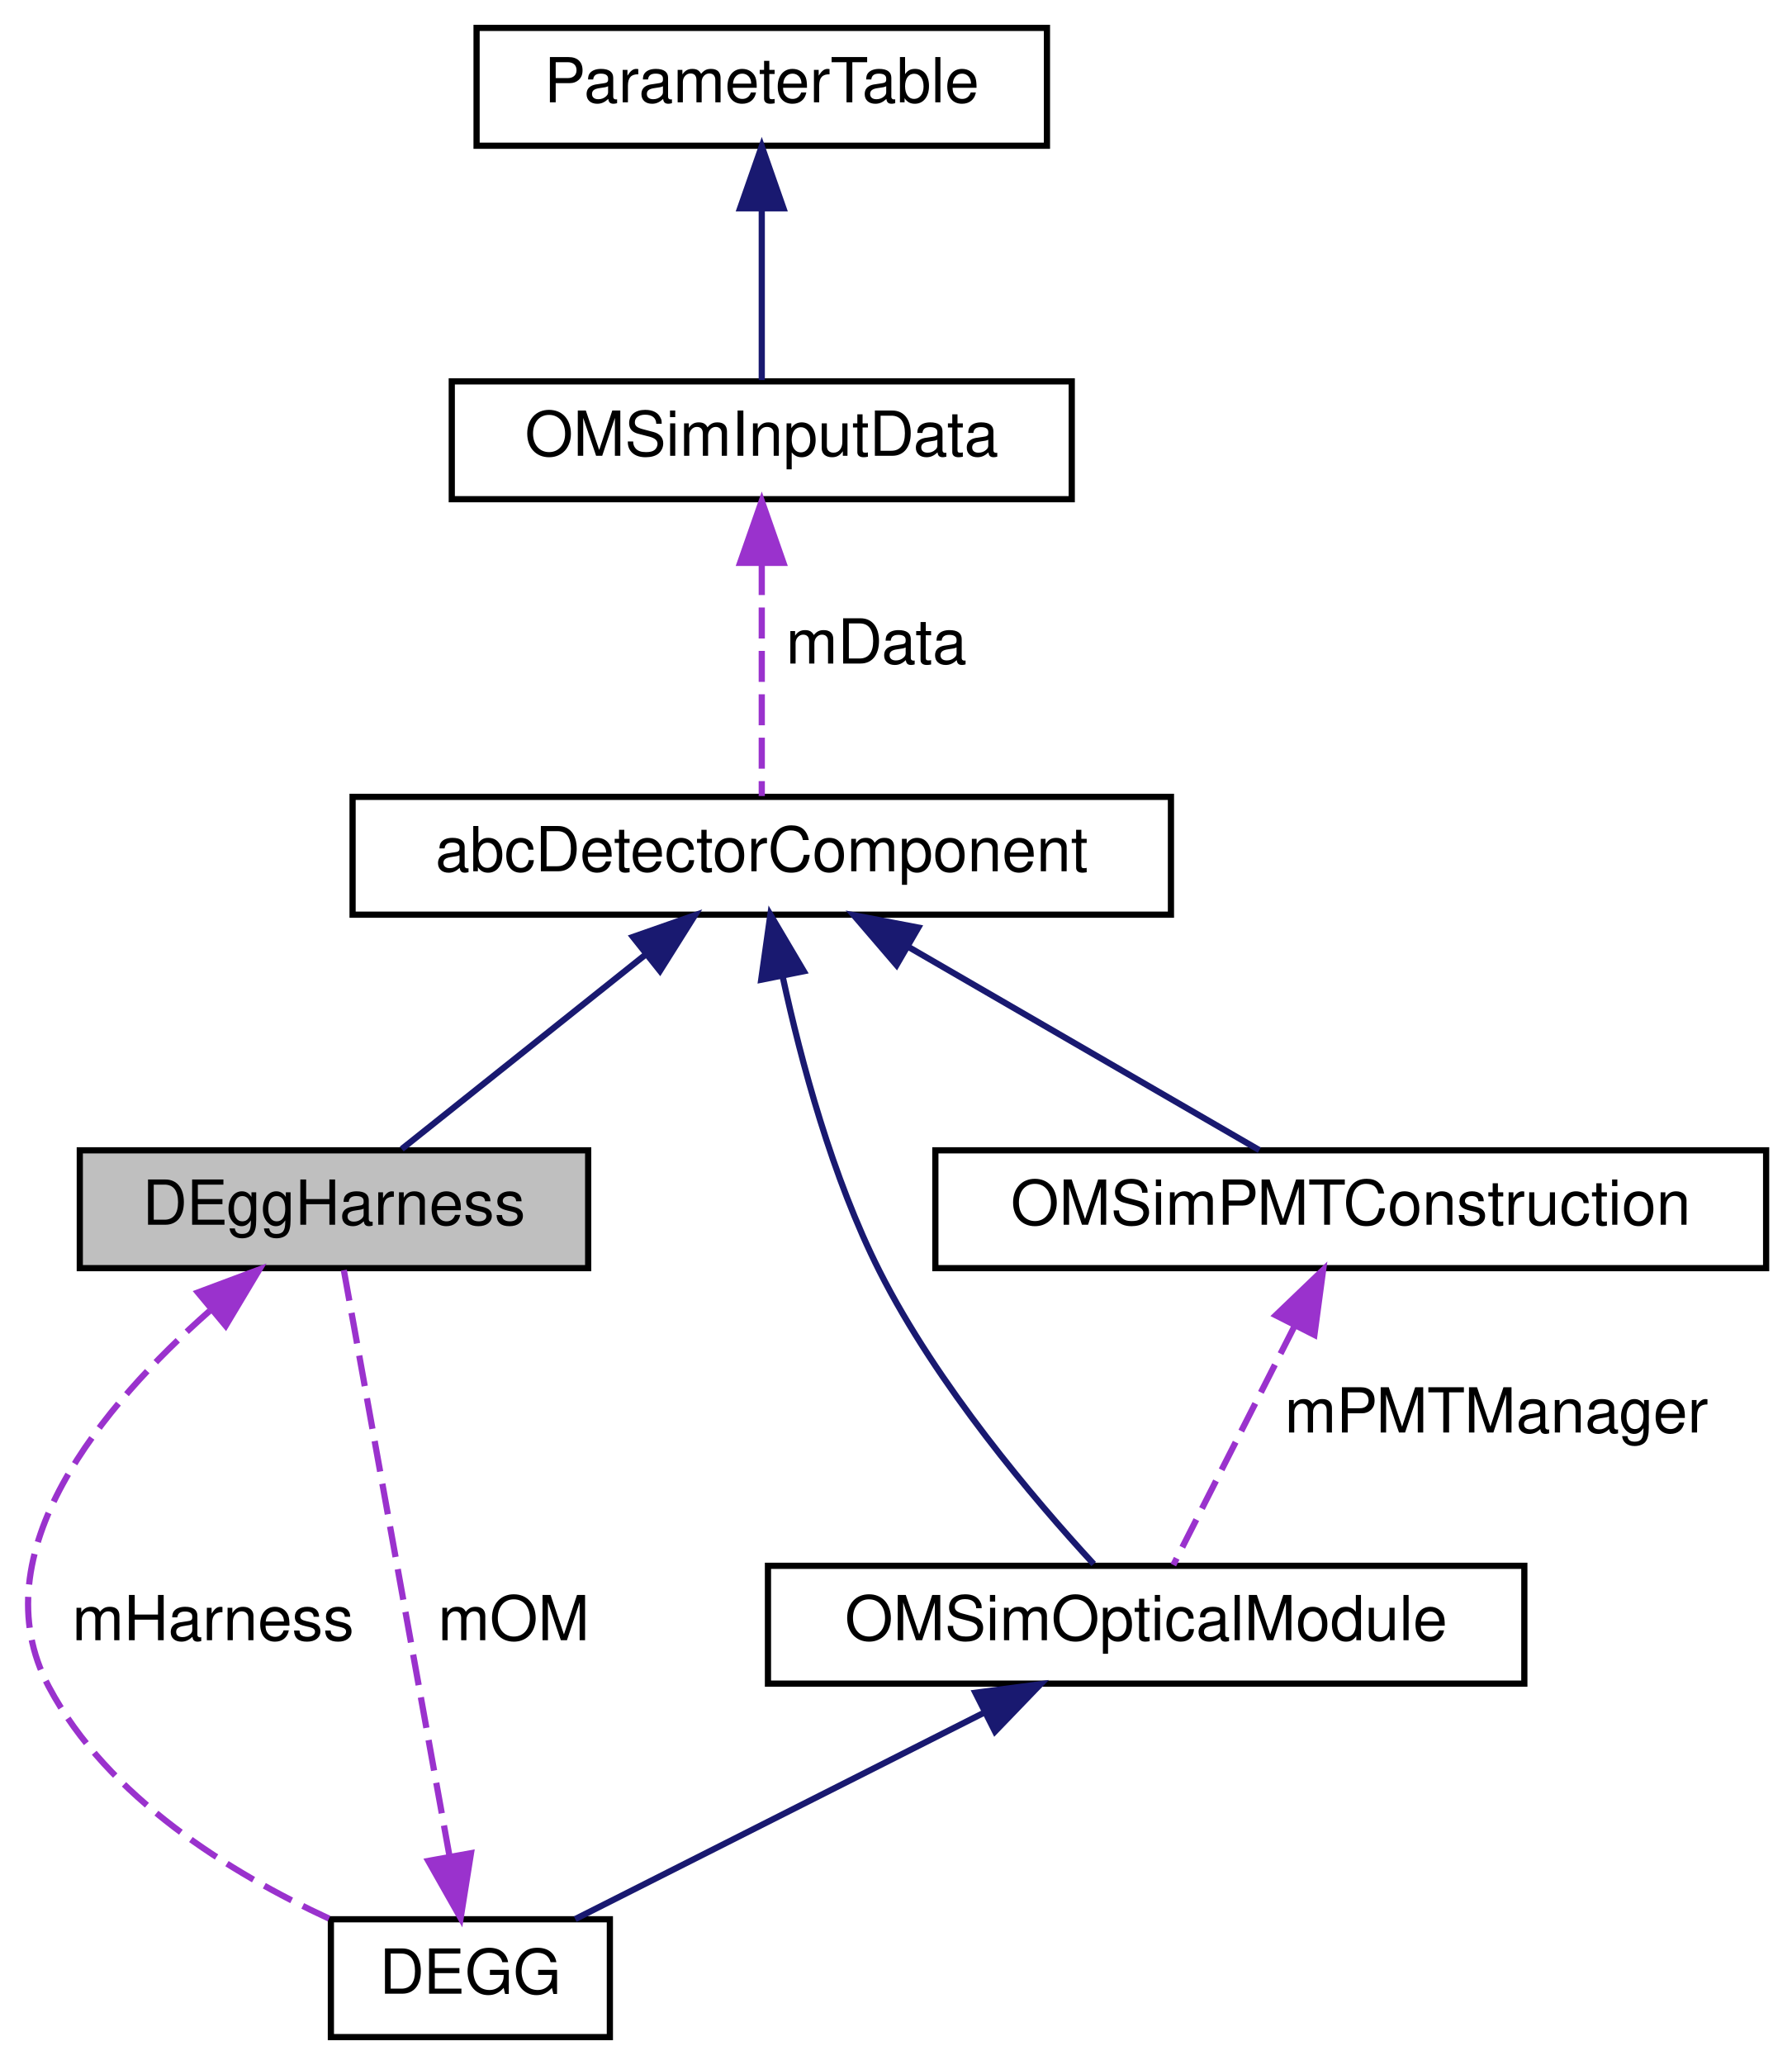
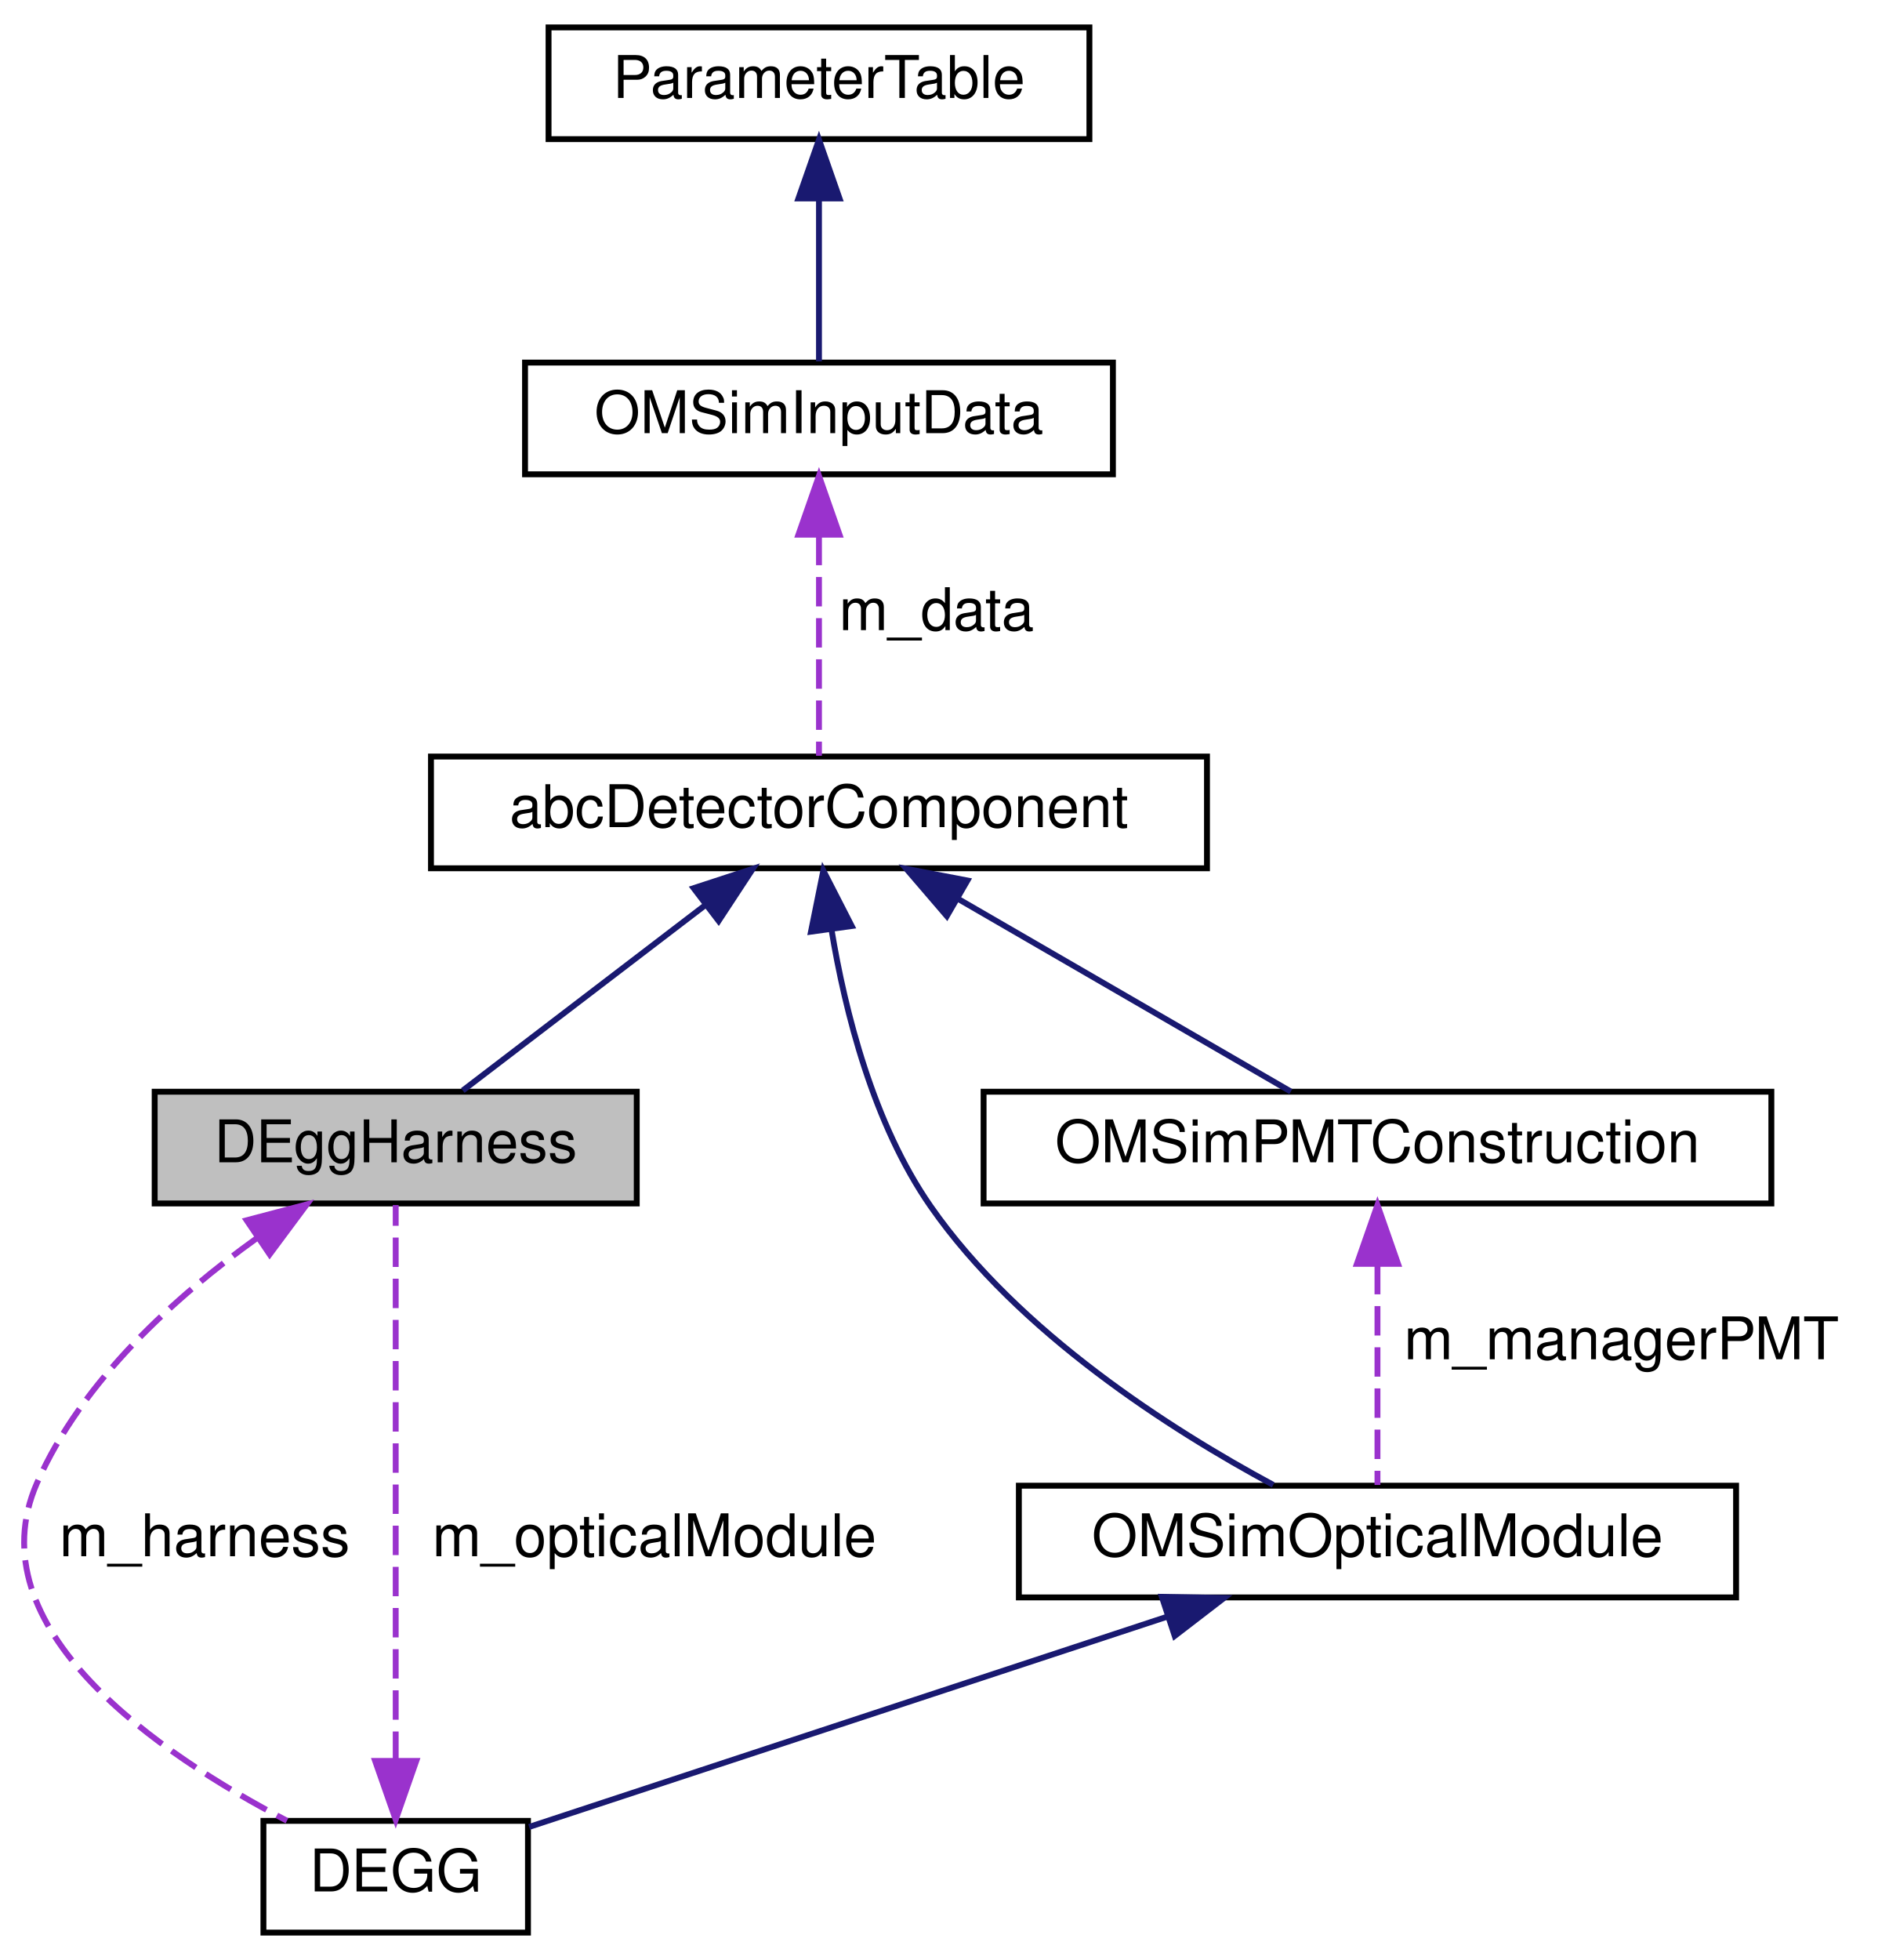
- <svg xmlns="http://www.w3.org/2000/svg" xmlns:xlink="http://www.w3.org/1999/xlink" width="289pt" height="333pt" viewBox="0.00 0.00 288.74 333.00">
+ <svg xmlns="http://www.w3.org/2000/svg" xmlns:xlink="http://www.w3.org/1999/xlink" width="321pt" height="333pt" viewBox="0.00 0.00 321.31 333.00">
  <g id="graph0" class="graph" transform="scale(1 1) rotate(0) translate(4 329)">
    <g id="node1" class="node">
      <g id="a_node1">
        <a xlink:title=" ">
-           <polygon fill="#bfbfbf" stroke="black" points="8.74,-124.5 8.74,-143.5 90.74,-143.5 90.74,-124.5 8.74,-124.5" />
-           <text text-anchor="middle" x="49.74" y="-131.5" font-family="Helvetica,sans-Serif" font-size="10.00">DEggHarness</text>
+           <polygon fill="#bfbfbf" stroke="black" points="22.31,-124.5 22.31,-143.5 104.31,-143.5 104.31,-124.5 22.31,-124.5" />
+           <text text-anchor="middle" x="63.31" y="-131.5" font-family="Helvetica,sans-Serif" font-size="10.00">DEggHarness</text>
        </a>
      </g>
    </g>
    <g id="node5" class="node">
      <g id="a_node5">
        <a xlink:href="class_d_e_g_g.html" target="_top" xlink:title="Construction of the DEGG detector geometry.">
-           <polygon fill="none" stroke="black" points="49.24,-0.5 49.24,-19.5 94.24,-19.5 94.24,-0.5 49.24,-0.5" />
-           <text text-anchor="middle" x="71.74" y="-7.5" font-family="Helvetica,sans-Serif" font-size="10.00">DEGG</text>
+           <polygon fill="none" stroke="black" points="40.81,-0.5 40.81,-19.5 85.81,-19.5 85.81,-0.5 40.81,-0.5" />
+           <text text-anchor="middle" x="63.31" y="-7.5" font-family="Helvetica,sans-Serif" font-size="10.00">DEGG</text>
        </a>
      </g>
    </g>
    <g id="edge9" class="edge">
-       <path fill="none" stroke="#9a32cd" stroke-dasharray="5,2" d="M29.69,-117.61C12.54,-102.47 -7.7,-78.54 3.74,-57 13.23,-39.12 33.11,-26.93 48.94,-19.61" />
-       <polygon fill="#9a32cd" stroke="#9a32cd" points="27.79,-120.58 37.71,-124.29 32.27,-115.2 27.79,-120.58" />
-       <text text-anchor="middle" x="30.24" y="-64.5" font-family="Helvetica,sans-Serif" font-size="10.00"> mHarness</text>
+       <path fill="none" stroke="#9a32cd" stroke-dasharray="5,2" d="M39.64,-118.56C25.94,-108.73 9.95,-94.38 2.31,-77 -8.55,-52.29 23.13,-30.83 44.81,-19.52" />
+       <polygon fill="#9a32cd" stroke="#9a32cd" points="37.95,-121.64 48.19,-124.34 41.87,-115.84 37.95,-121.64" />
+       <text text-anchor="middle" x="30.81" y="-64.5" font-family="Helvetica,sans-Serif" font-size="10.00"> m_harness</text>
    </g>
    <g id="node2" class="node">
      <g id="a_node2">
        <a xlink:href="classabc_detector_component.html" target="_top" xlink:title="Abstract base class used for constructing detector components.">
-           <polygon fill="none" stroke="black" points="52.74,-181.5 52.74,-200.5 184.74,-200.5 184.74,-181.5 52.74,-181.5" />
-           <text text-anchor="middle" x="118.74" y="-188.5" font-family="Helvetica,sans-Serif" font-size="10.00">abcDetectorComponent</text>
+           <polygon fill="none" stroke="black" points="69.31,-181.5 69.31,-200.5 201.31,-200.5 201.31,-181.5 69.31,-181.5" />
+           <text text-anchor="middle" x="135.31" y="-188.5" font-family="Helvetica,sans-Serif" font-size="10.00">abcDetectorComponent</text>
        </a>
      </g>
    </g>
    <g id="edge1" class="edge">
-       <path fill="none" stroke="midnightblue" d="M99.92,-175C87.33,-164.96 71.2,-152.1 60.67,-143.71" />
-       <polygon fill="midnightblue" stroke="midnightblue" points="97.96,-177.91 107.96,-181.41 102.32,-172.44 97.96,-177.91" />
+       <path fill="none" stroke="midnightblue" d="M116.05,-175.29C102.86,-165.21 85.81,-152.19 74.72,-143.71" />
+       <polygon fill="midnightblue" stroke="midnightblue" points="113.99,-178.12 124.06,-181.41 118.24,-172.55 113.99,-178.12" />
    </g>
    <g id="node6" class="node">
      <g id="a_node6">
        <a xlink:href="class_o_m_sim_optical_module.html" target="_top" xlink:title="Base class for OMs works as interface.">
-           <polygon fill="none" stroke="black" points="119.74,-57.5 119.74,-76.5 241.74,-76.5 241.74,-57.5 119.74,-57.5" />
-           <text text-anchor="middle" x="180.74" y="-64.5" font-family="Helvetica,sans-Serif" font-size="10.00">OMSimOpticalModule</text>
+           <polygon fill="none" stroke="black" points="169.31,-57.5 169.31,-76.5 291.31,-76.5 291.31,-57.5 169.31,-57.5" />
+           <text text-anchor="middle" x="230.31" y="-64.5" font-family="Helvetica,sans-Serif" font-size="10.00">OMSimOpticalModule</text>
        </a>
      </g>
    </g>
    <g id="edge6" class="edge">
-       <path fill="none" stroke="midnightblue" d="M122.13,-171.44C125.08,-157.82 130.1,-139.13 137.74,-124 147.02,-105.62 162.64,-87.24 172.28,-76.79" />
-       <polygon fill="midnightblue" stroke="midnightblue" points="118.65,-171.01 120.13,-181.5 125.52,-172.38 118.65,-171.01" />
+       <path fill="none" stroke="midnightblue" d="M137.43,-171.13C139.74,-157.11 144.53,-138.05 154.31,-124 169.29,-102.48 195.23,-85.98 212.58,-76.64" />
+       <polygon fill="midnightblue" stroke="midnightblue" points="133.95,-170.72 136.05,-181.11 140.88,-171.68 133.95,-170.72" />
    </g>
    <g id="node7" class="node">
      <g id="a_node7">
        <a xlink:href="class_o_m_sim_p_m_t_construction.html" target="_top" xlink:title=" ">
-           <polygon fill="none" stroke="black" points="146.74,-124.5 146.74,-143.5 280.74,-143.5 280.74,-124.5 146.74,-124.5" />
-           <text text-anchor="middle" x="213.74" y="-131.5" font-family="Helvetica,sans-Serif" font-size="10.00">OMSimPMTConstruction</text>
+           <polygon fill="none" stroke="black" points="163.31,-124.5 163.31,-143.5 297.31,-143.5 297.31,-124.5 163.31,-124.5" />
+           <text text-anchor="middle" x="230.31" y="-131.5" font-family="Helvetica,sans-Serif" font-size="10.00">OMSimPMTConstruction</text>
        </a>
      </g>
    </g>
    <g id="edge8" class="edge">
-       <path fill="none" stroke="midnightblue" d="M142.24,-176.39C160,-166.11 183.84,-152.31 199,-143.53" />
-       <polygon fill="midnightblue" stroke="midnightblue" points="140.48,-173.37 133.58,-181.41 143.99,-179.42 140.48,-173.37" />
+       <path fill="none" stroke="midnightblue" d="M158.81,-176.39C176.58,-166.11 200.41,-152.31 215.57,-143.53" />
+       <polygon fill="midnightblue" stroke="midnightblue" points="157.06,-173.37 150.16,-181.41 160.56,-179.42 157.06,-173.37" />
    </g>
    <g id="node3" class="node">
      <g id="a_node3">
        <a xlink:href="class_o_m_sim_input_data.html" target="_top" xlink:title="Manages the input data, including parsing and storing material properties.">
-           <polygon fill="none" stroke="black" points="68.74,-248.5 68.74,-267.5 168.74,-267.5 168.74,-248.5 68.74,-248.5" />
-           <text text-anchor="middle" x="118.74" y="-255.5" font-family="Helvetica,sans-Serif" font-size="10.00">OMSimInputData</text>
+           <polygon fill="none" stroke="black" points="85.31,-248.5 85.31,-267.5 185.31,-267.5 185.31,-248.5 85.31,-248.5" />
+           <text text-anchor="middle" x="135.31" y="-255.5" font-family="Helvetica,sans-Serif" font-size="10.00">OMSimInputData</text>
        </a>
      </g>
    </g>
    <g id="edge2" class="edge">
-       <path fill="none" stroke="#9a32cd" stroke-dasharray="5,2" d="M118.74,-238.04C118.74,-225.67 118.74,-210.12 118.74,-200.63" />
-       <polygon fill="#9a32cd" stroke="#9a32cd" points="115.24,-238.23 118.74,-248.23 122.24,-238.23 115.24,-238.23" />
-       <text text-anchor="middle" x="137.24" y="-222" font-family="Helvetica,sans-Serif" font-size="10.00"> mData</text>
+       <path fill="none" stroke="#9a32cd" stroke-dasharray="5,2" d="M135.31,-238.04C135.31,-225.67 135.31,-210.12 135.31,-200.63" />
+       <polygon fill="#9a32cd" stroke="#9a32cd" points="131.81,-238.23 135.31,-248.23 138.81,-238.23 131.81,-238.23" />
+       <text text-anchor="middle" x="155.31" y="-222" font-family="Helvetica,sans-Serif" font-size="10.00"> m_data</text>
    </g>
    <g id="node4" class="node">
      <g id="a_node4">
        <a xlink:href="class_parameter_table.html" target="_top" xlink:title="A utility class for managing JSON-based data tables.">
-           <polygon fill="none" stroke="black" points="72.74,-305.5 72.74,-324.5 164.74,-324.5 164.74,-305.5 72.74,-305.5" />
-           <text text-anchor="middle" x="118.74" y="-312.5" font-family="Helvetica,sans-Serif" font-size="10.00">ParameterTable</text>
+           <polygon fill="none" stroke="black" points="89.31,-305.5 89.31,-324.5 181.31,-324.5 181.31,-305.5 89.31,-305.5" />
+           <text text-anchor="middle" x="135.31" y="-312.5" font-family="Helvetica,sans-Serif" font-size="10.00">ParameterTable</text>
        </a>
      </g>
    </g>
    <g id="edge3" class="edge">
-       <path fill="none" stroke="midnightblue" d="M118.74,-295.12C118.74,-285.82 118.74,-275.06 118.74,-267.71" />
-       <polygon fill="midnightblue" stroke="midnightblue" points="115.24,-295.41 118.74,-305.41 122.24,-295.41 115.24,-295.41" />
+       <path fill="none" stroke="midnightblue" d="M135.31,-295.12C135.31,-285.82 135.31,-275.06 135.31,-267.71" />
+       <polygon fill="midnightblue" stroke="midnightblue" points="131.81,-295.41 135.31,-305.41 138.81,-295.41 131.81,-295.41" />
    </g>
    <g id="edge4" class="edge">
-       <path fill="none" stroke="#9a32cd" stroke-dasharray="5,2" d="M68.37,-29.7C63.54,-56.44 54.87,-104.53 51.32,-124.23" />
-       <polygon fill="#9a32cd" stroke="#9a32cd" points="71.84,-30.16 70.17,-19.69 64.95,-28.91 71.84,-30.16" />
-       <text text-anchor="middle" x="78.74" y="-64.5" font-family="Helvetica,sans-Serif" font-size="10.00"> mOM</text>
+       <path fill="none" stroke="#9a32cd" stroke-dasharray="5,2" d="M63.31,-29.7C63.31,-56.44 63.31,-104.53 63.31,-124.23" />
+       <polygon fill="#9a32cd" stroke="#9a32cd" points="66.81,-29.69 63.31,-19.69 59.81,-29.69 66.81,-29.69" />
+       <text text-anchor="middle" x="107.31" y="-64.5" font-family="Helvetica,sans-Serif" font-size="10.00"> m_opticalModule</text>
    </g>
    <g id="edge5" class="edge">
-       <path fill="none" stroke="midnightblue" d="M154.61,-52.82C134.15,-42.49 106.28,-28.43 88.65,-19.53" />
-       <polygon fill="midnightblue" stroke="midnightblue" points="153.2,-56.03 163.71,-57.41 156.36,-49.78 153.2,-56.03" />
+       <path fill="none" stroke="midnightblue" d="M194.53,-54.22C161.66,-43.39 113.93,-27.67 86.01,-18.47" />
+       <polygon fill="midnightblue" stroke="midnightblue" points="193.63,-57.6 204.22,-57.41 195.82,-50.95 193.63,-57.6" />
    </g>
    <g id="edge7" class="edge">
-       <path fill="none" stroke="#9a32cd" stroke-dasharray="5,2" d="M204.68,-115.16C198.32,-102.63 190.08,-86.41 185.12,-76.63" />
-       <polygon fill="#9a32cd" stroke="#9a32cd" points="201.64,-116.9 209.29,-124.23 207.88,-113.73 201.64,-116.9" />
-       <text text-anchor="middle" x="237.24" y="-98" font-family="Helvetica,sans-Serif" font-size="10.00"> mPMTManager</text>
+       <path fill="none" stroke="#9a32cd" stroke-dasharray="5,2" d="M230.31,-114.04C230.31,-101.67 230.31,-86.12 230.31,-76.63" />
+       <polygon fill="#9a32cd" stroke="#9a32cd" points="226.81,-114.23 230.31,-124.23 233.81,-114.23 226.81,-114.23" />
+       <text text-anchor="middle" x="271.81" y="-98" font-family="Helvetica,sans-Serif" font-size="10.00"> m_managerPMT</text>
    </g>
  </g>
</svg>
